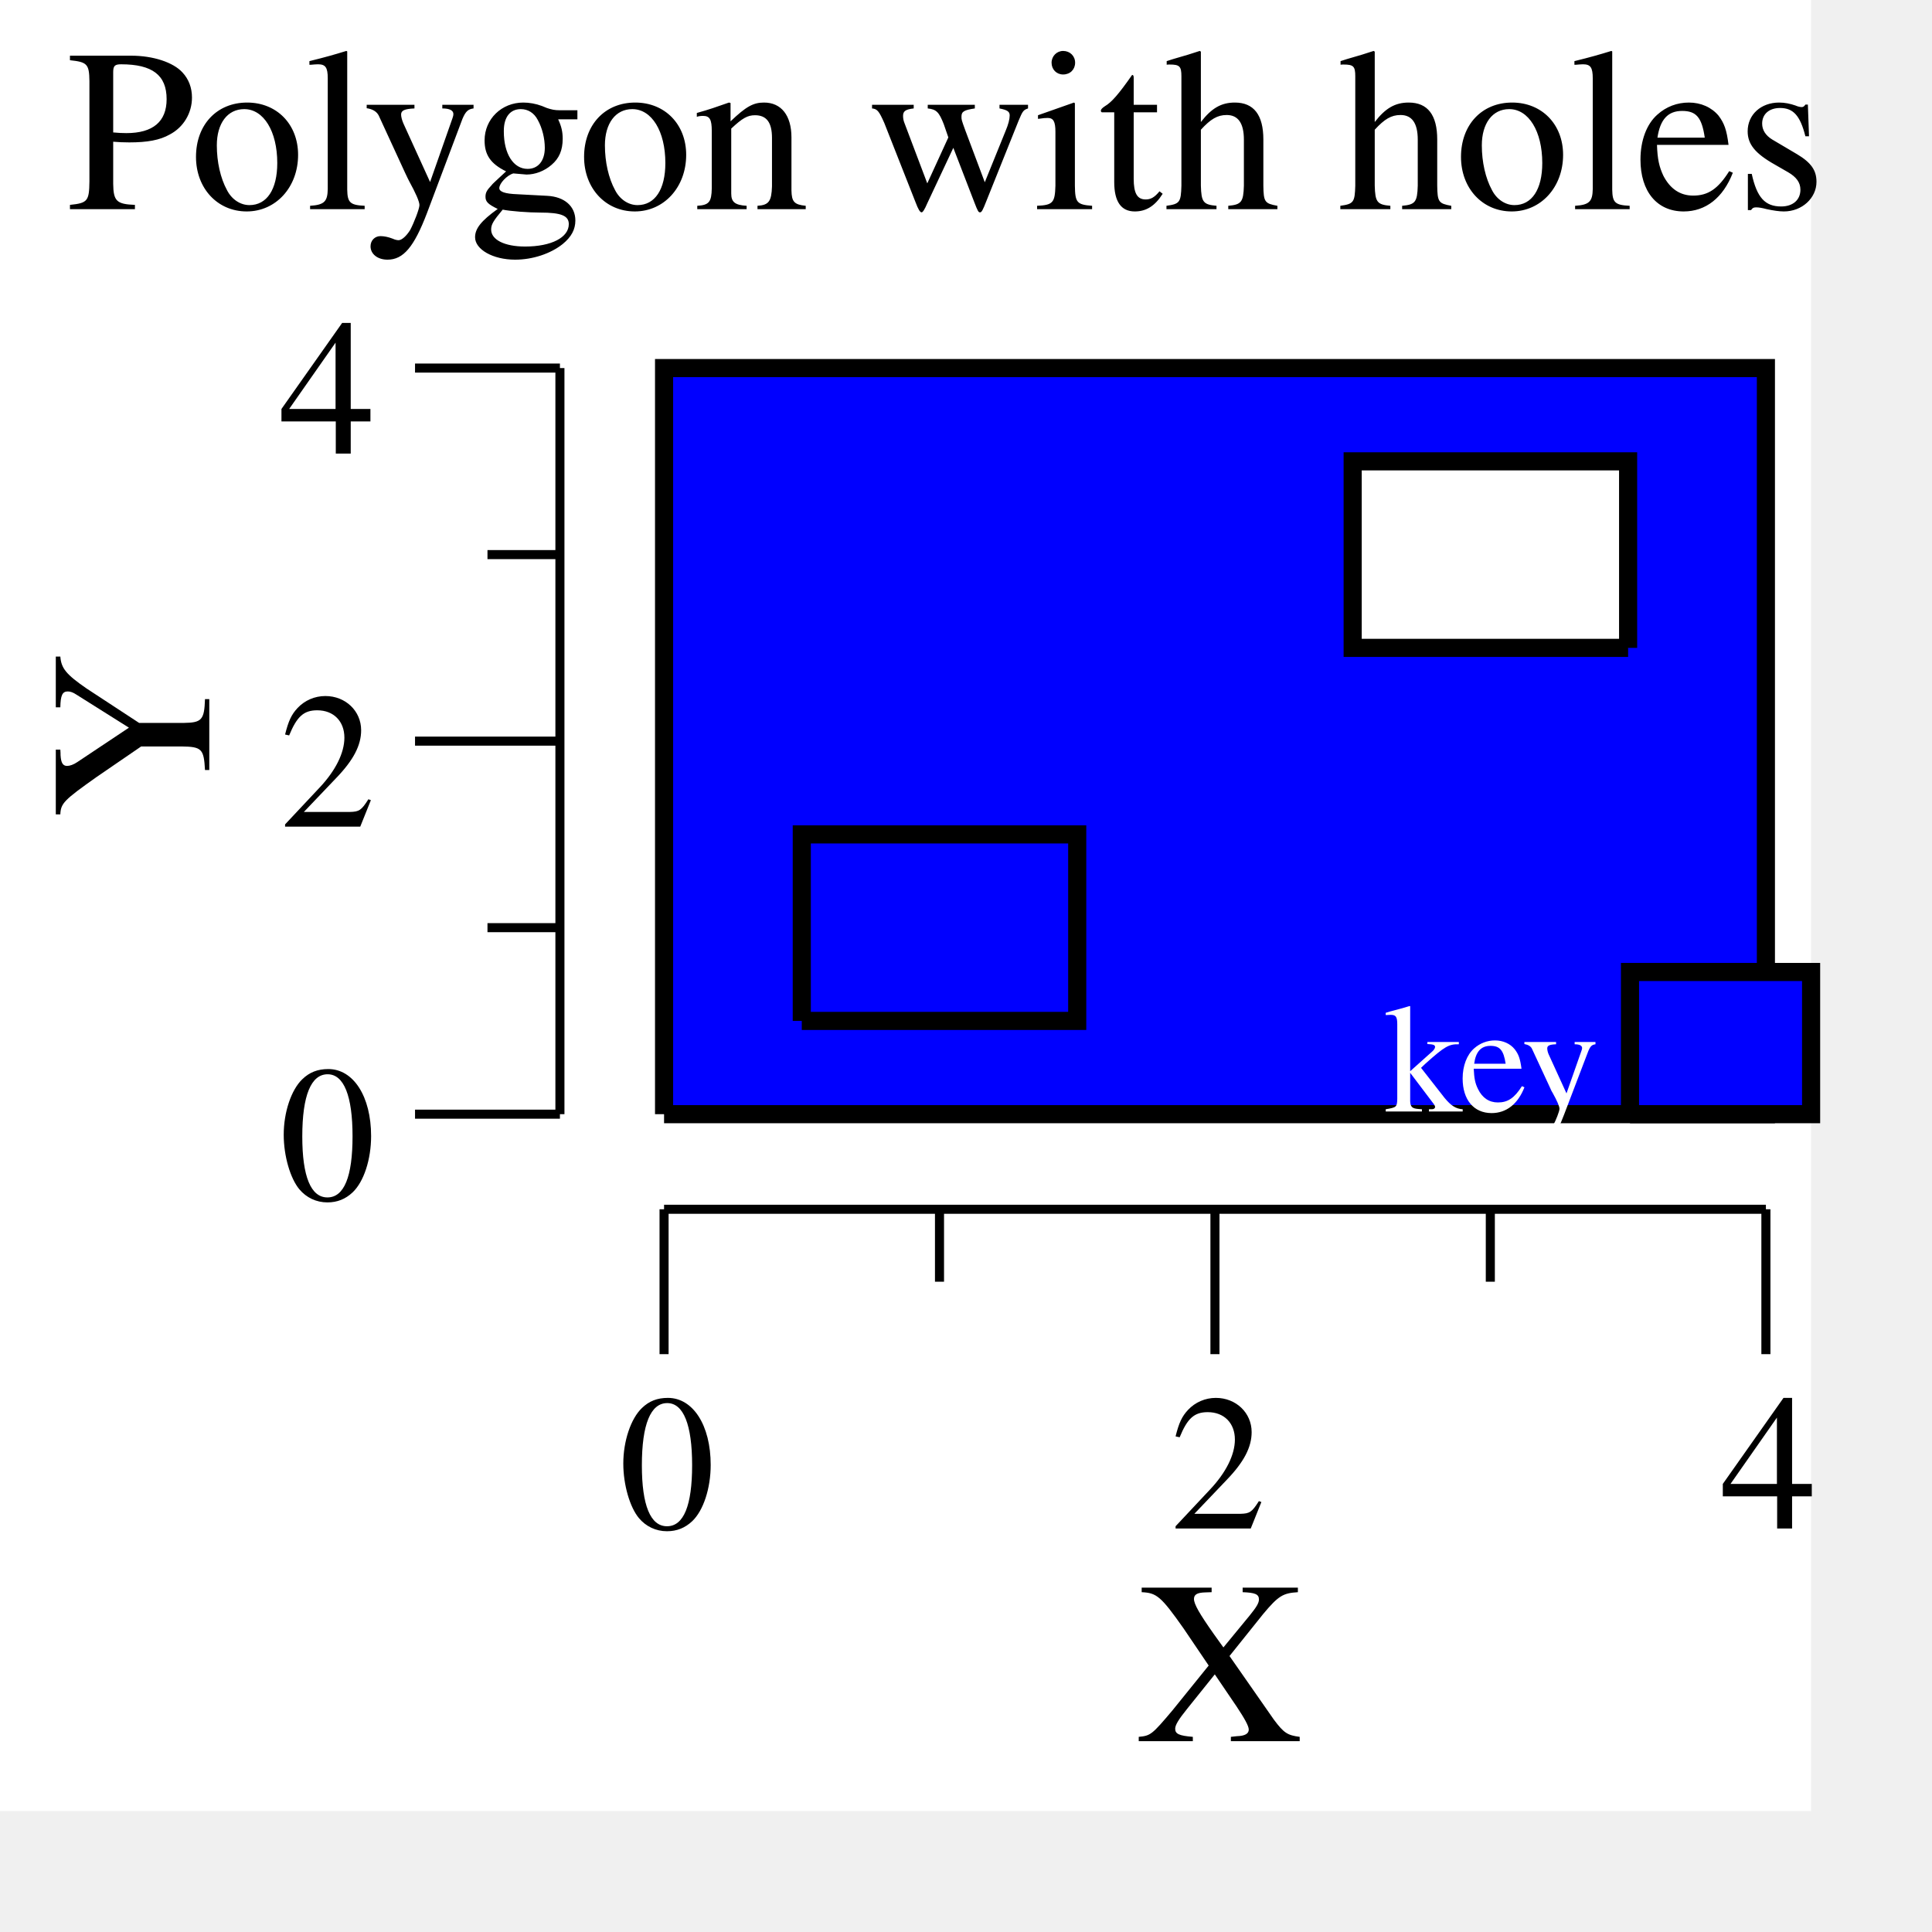
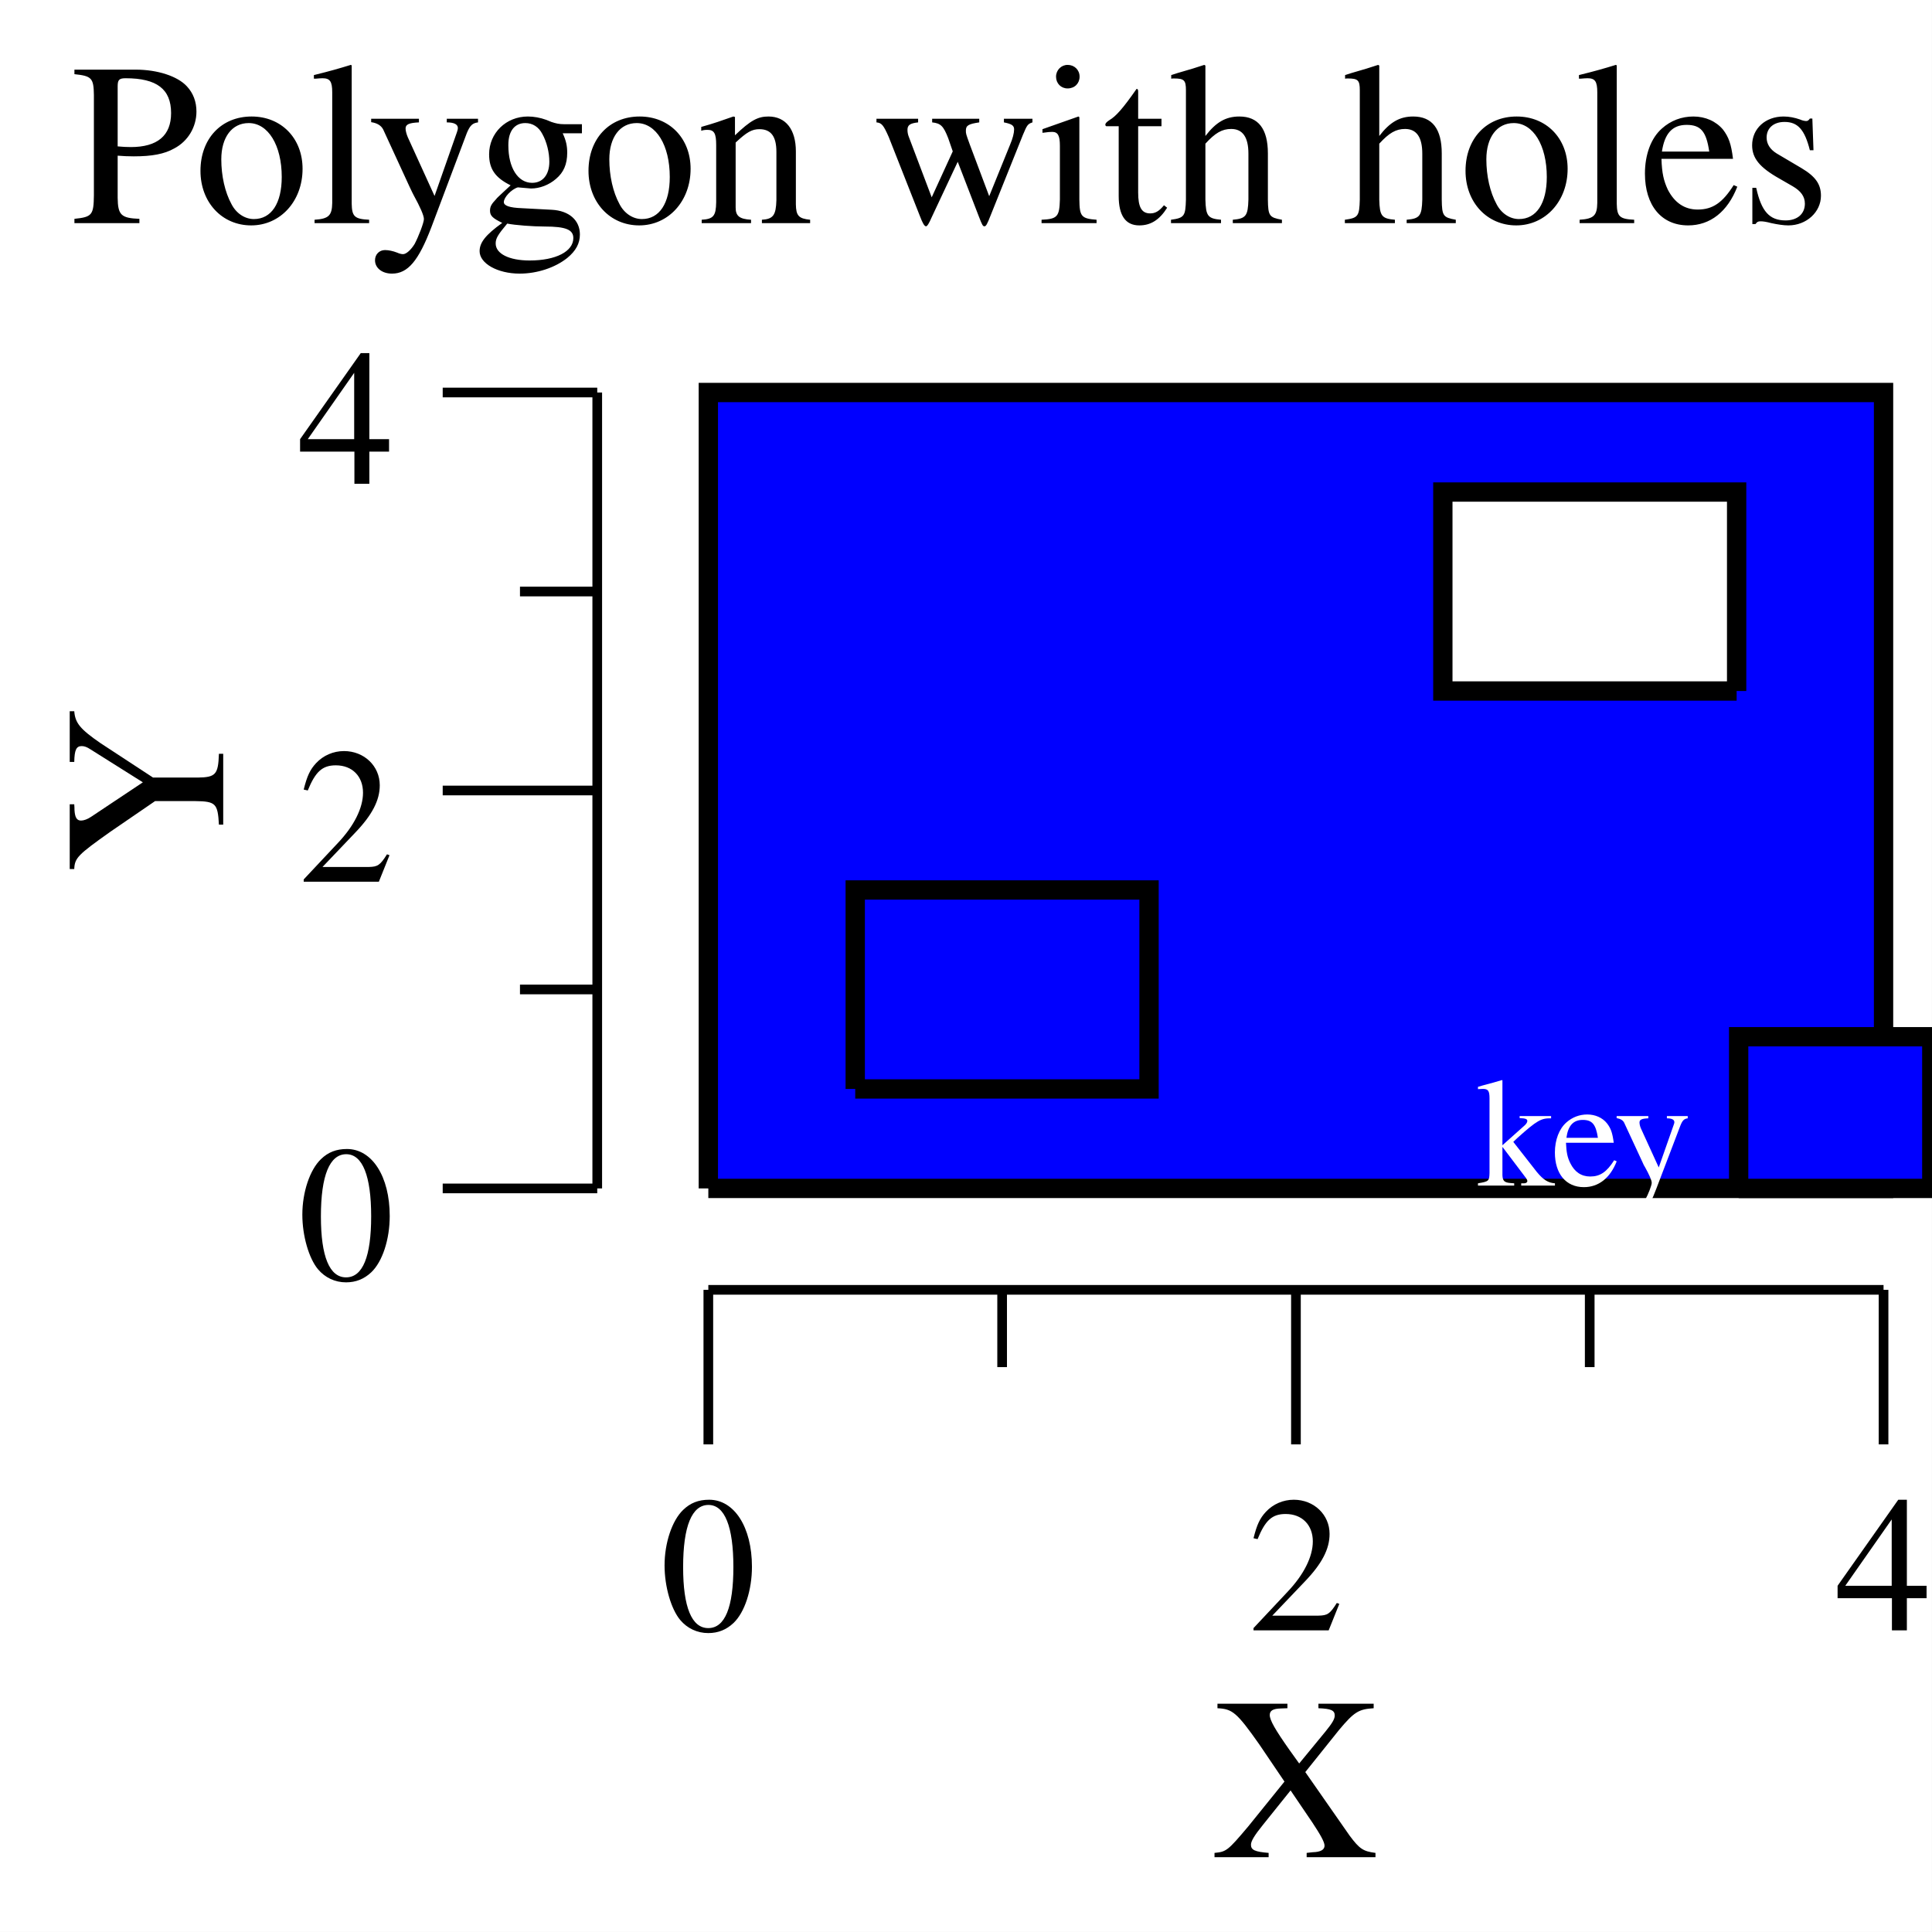
<svg xmlns="http://www.w3.org/2000/svg" width="1.389in" height="1.389in">
-   <g transform="scale(1, -1) translate(0, -125)">
-     <path d="M0,0L125,0L125,125L0,125Z" style="fill:#FFFFFF" />
-     <text x="4.58" y="-110.56" transform="scale(1, -1)" style="font-family:Times;font-weight:normal;font-style:normal;font-size:12pt">Polygon with holes</text>
-     <text x="78.438" y="-4.827" transform="scale(1, -1)" style="font-family:Times;font-weight:normal;font-style:normal;font-size:12pt">X</text>
-     <text x="42.708" y="-19.502" transform="scale(1, -1)" style="font-family:Times;font-weight:normal;font-style:normal;font-size:10pt">0</text>
-     <text x="80.729" y="-19.502" transform="scale(1, -1)" style="font-family:Times;font-weight:normal;font-style:normal;font-size:10pt">2</text>
-     <text x="118.75" y="-19.502" transform="scale(1, -1)" style="font-family:Times;font-weight:normal;font-style:normal;font-size:10pt">4</text>
-     <path d="M45.833,31.538L45.833,41.538" style="fill:none;stroke:#000000;stroke-width:0.625" />
-     <path d="M83.854,31.538L83.854,41.538" style="fill:none;stroke:#000000;stroke-width:0.625" />
-     <path d="M121.88,31.538L121.88,41.538" style="fill:none;stroke:#000000;stroke-width:0.625" />
-     <path d="M64.843,36.538L64.843,41.538" style="fill:none;stroke:#000000;stroke-width:0.625" />
-     <path d="M102.86,36.538L102.86,41.538" style="fill:none;stroke:#000000;stroke-width:0.625" />
-     <path d="M45.833,41.538L121.88,41.538" style="fill:none;stroke:#000000;stroke-width:0.625" />
+   <g transform="scale(1, -1) translate(0, -133.33)">
+     <path d="M0,0L133.33,0L133.33,133.33L0,133.33Z" style="fill:#FFFFFF" />
+     <text x="4.885" y="-117.93" transform="scale(1, -1)" style="font-family:Times;font-weight:normal;font-style:normal;font-size:12pt">Polygon with holes</text>
+     <text x="83.667" y="-5.148" transform="scale(1, -1)" style="font-family:Times;font-weight:normal;font-style:normal;font-size:12pt">X</text>
+     <text x="45.555" y="-20.802" transform="scale(1, -1)" style="font-family:Times;font-weight:normal;font-style:normal;font-size:10pt">0</text>
+     <text x="86.111" y="-20.802" transform="scale(1, -1)" style="font-family:Times;font-weight:normal;font-style:normal;font-size:10pt">2</text>
+     <text x="126.67" y="-20.802" transform="scale(1, -1)" style="font-family:Times;font-weight:normal;font-style:normal;font-size:10pt">4</text>
+     <path d="M48.888,33.641L48.888,44.307" style="fill:none;stroke:#000000;stroke-width:0.667" />
+     <path d="M89.444,33.641L89.444,44.307" style="fill:none;stroke:#000000;stroke-width:0.667" />
+     <path d="M130,33.641L130,44.307" style="fill:none;stroke:#000000;stroke-width:0.667" />
+     <path d="M69.166,38.974L69.166,44.307" style="fill:none;stroke:#000000;stroke-width:0.667" />
+     <path d="M109.72,38.974L109.72,44.307" style="fill:none;stroke:#000000;stroke-width:0.667" />
+     <path d="M48.888,44.307L130,44.307" style="fill:none;stroke:#000000;stroke-width:0.667" />
    <g transform="rotate(90)">
-       <text x="68.432" y="14.443" transform="scale(1, -1)" style="font-family:Times;font-weight:normal;font-style:normal;font-size:12pt">Y</text>
+       <text x="72.994" y="15.406" transform="scale(1, -1)" style="font-family:Times;font-weight:normal;font-style:normal;font-size:12pt">Y</text>
    </g>
-     <text x="19.27" y="-42.198" transform="scale(1, -1)" style="font-family:Times;font-weight:normal;font-style:normal;font-size:10pt">0</text>
-     <text x="19.27" y="-67.946" transform="scale(1, -1)" style="font-family:Times;font-weight:normal;font-style:normal;font-size:10pt">2</text>
-     <text x="19.27" y="-93.694" transform="scale(1, -1)" style="font-family:Times;font-weight:normal;font-style:normal;font-size:10pt">4</text>
-     <path d="M28.645,48.101L38.645,48.101" style="fill:none;stroke:#000000;stroke-width:0.625" />
-     <path d="M28.645,73.848L38.645,73.848" style="fill:none;stroke:#000000;stroke-width:0.625" />
-     <path d="M28.645,99.596L38.645,99.596" style="fill:none;stroke:#000000;stroke-width:0.625" />
-     <path d="M33.645,60.974L38.645,60.974" style="fill:none;stroke:#000000;stroke-width:0.625" />
-     <path d="M33.645,86.722L38.645,86.722" style="fill:none;stroke:#000000;stroke-width:0.625" />
-     <path d="M38.645,48.101L38.645,99.596" style="fill:none;stroke:#000000;stroke-width:0.625" />
-     <path d="M45.833,48.101L45.833,48.101L121.88,48.101L121.88,99.596L45.833,99.596ZM55.338,54.538L55.338,54.538L74.348,54.538L74.348,67.411L55.338,67.411ZM112.37,80.285L112.37,80.285L93.359,80.285L93.359,93.159L112.37,93.159Z" style="fill:#0000FF" />
-     <path d="M45.833,48.101L121.88,48.101L121.88,99.596L45.833,99.596L45.833,48.101" style="fill:none;stroke:#000000;stroke-width:1.25" />
-     <path d="M55.338,54.538L74.348,54.538L74.348,67.411L55.338,67.411L55.338,54.538" style="fill:none;stroke:#000000;stroke-width:1.25" />
-     <path d="M112.37,80.285L93.359,80.285L93.359,93.159L112.37,93.159L112.37,80.285" style="fill:none;stroke:#000000;stroke-width:1.25" />
-     <path d="M112.5,48.101L112.5,57.915L125,57.915L125,48.101Z" style="fill:#0000FF" />
-     <path d="M112.5,48.101L112.5,57.915L125,57.915L125,48.101L112.5,48.101" style="fill:none;stroke:#000000;stroke-width:1.25" />
-     <text x="95.562" y="-48.286" transform="scale(1, -1)" style="font-family:Times;font-weight:normal;font-style:normal;font-size:8pt;fill:#FFFFFF">key</text>
+     <text x="20.555" y="-45.012" transform="scale(1, -1)" style="font-family:Times;font-weight:normal;font-style:normal;font-size:10pt">0</text>
+     <text x="20.555" y="-72.476" transform="scale(1, -1)" style="font-family:Times;font-weight:normal;font-style:normal;font-size:10pt">2</text>
+     <text x="20.555" y="-99.94" transform="scale(1, -1)" style="font-family:Times;font-weight:normal;font-style:normal;font-size:10pt">4</text>
+     <path d="M30.555,51.307L41.221,51.307" style="fill:none;stroke:#000000;stroke-width:0.667" />
+     <path d="M30.555,78.771L41.221,78.771" style="fill:none;stroke:#000000;stroke-width:0.667" />
+     <path d="M30.555,106.24L41.221,106.24" style="fill:none;stroke:#000000;stroke-width:0.667" />
+     <path d="M35.888,65.039L41.221,65.039" style="fill:none;stroke:#000000;stroke-width:0.667" />
+     <path d="M35.888,92.504L41.221,92.504" style="fill:none;stroke:#000000;stroke-width:0.667" />
+     <path d="M41.221,51.307L41.221,106.24" style="fill:none;stroke:#000000;stroke-width:0.667" />
+     <path d="M48.888,51.307L48.888,51.307L130,51.307L130,106.24L48.888,106.24ZM59.027,58.173L59.027,58.173L79.305,58.173L79.305,71.905L59.027,71.905ZM119.86,85.638L119.86,85.638L99.583,85.638L99.583,99.37L119.86,99.37Z" style="fill:#0000FF" />
+     <path d="M48.888,51.307L130,51.307L130,106.24L48.888,106.24L48.888,51.307" style="fill:none;stroke:#000000;stroke-width:1.333" />
+     <path d="M59.027,58.173L79.305,58.173L79.305,71.905L59.027,71.905L59.027,58.173" style="fill:none;stroke:#000000;stroke-width:1.333" />
+     <path d="M119.86,85.638L99.583,85.638L99.583,99.37L119.86,99.37L119.86,85.638" style="fill:none;stroke:#000000;stroke-width:1.333" />
+     <path d="M120,51.307L120,61.776L133.33,61.776L133.33,51.307Z" style="fill:#0000FF" />
+     <path d="M120,51.307L120,61.776L133.33,61.776L133.33,51.307L120,51.307" style="fill:none;stroke:#000000;stroke-width:1.333" />
+     <text x="101.93" y="-51.505" transform="scale(1, -1)" style="font-family:Times;font-weight:normal;font-style:normal;font-size:8pt;fill:#FFFFFF">key</text>
  </g>
</svg>
